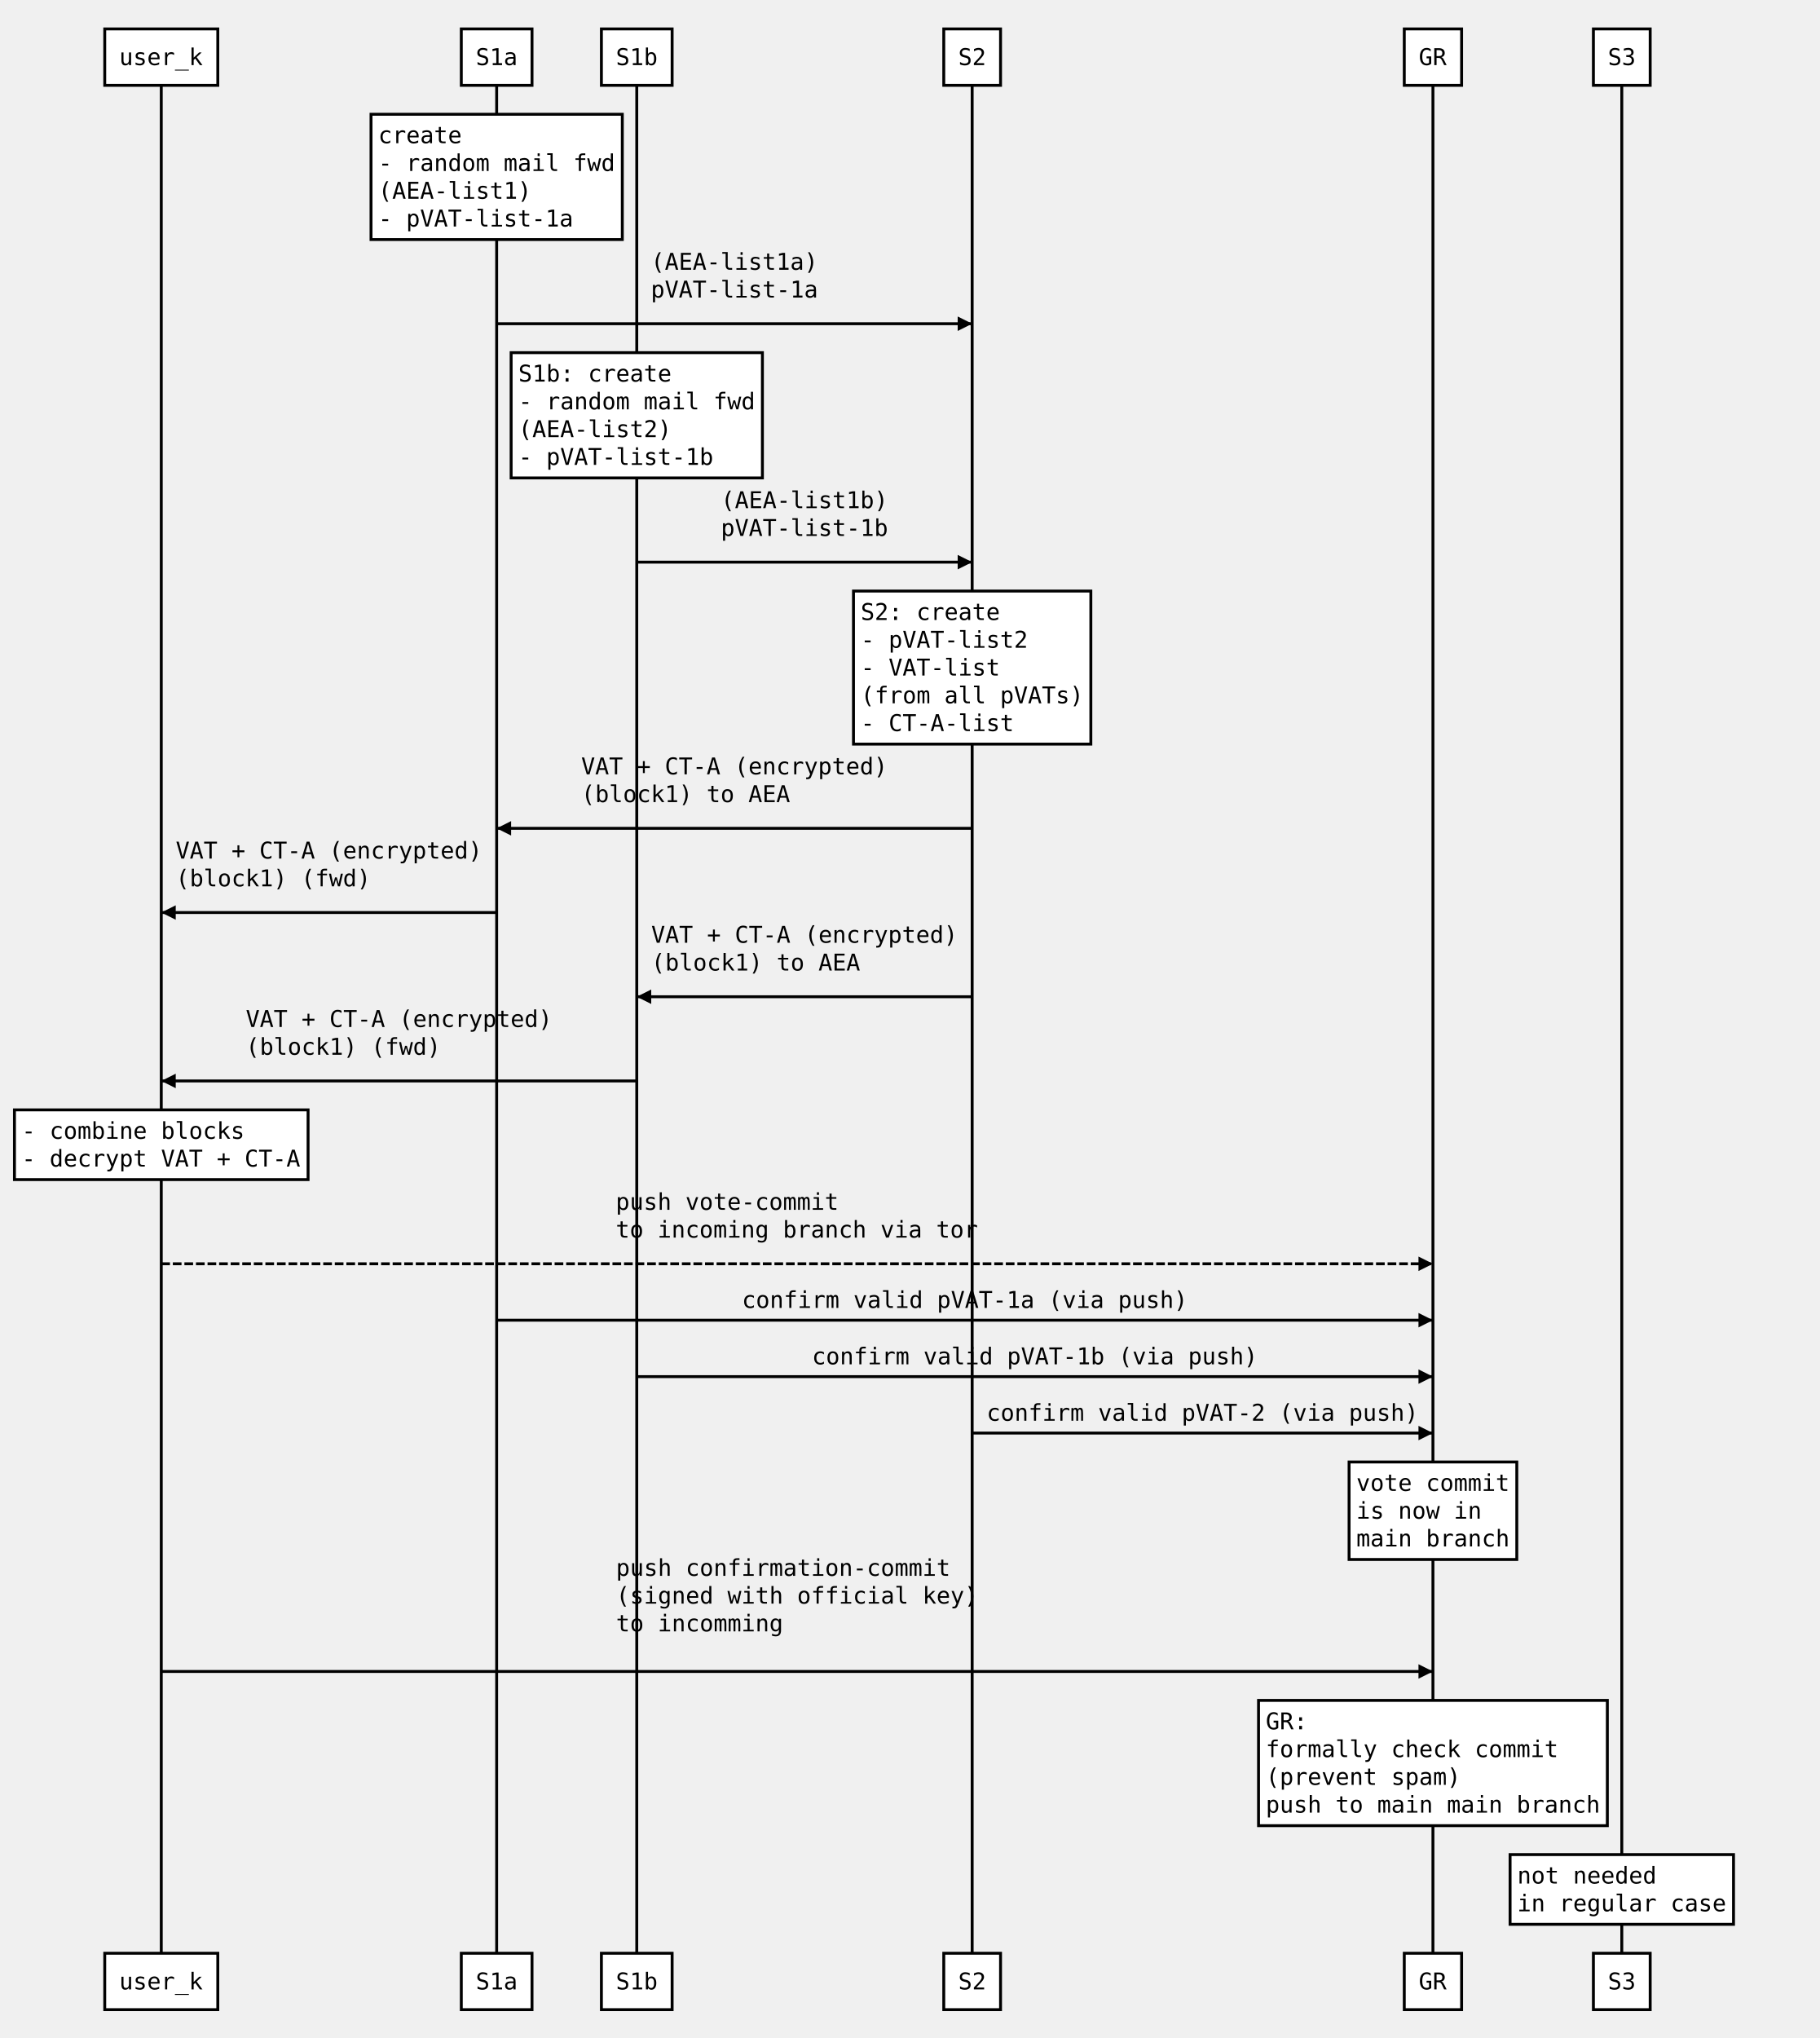
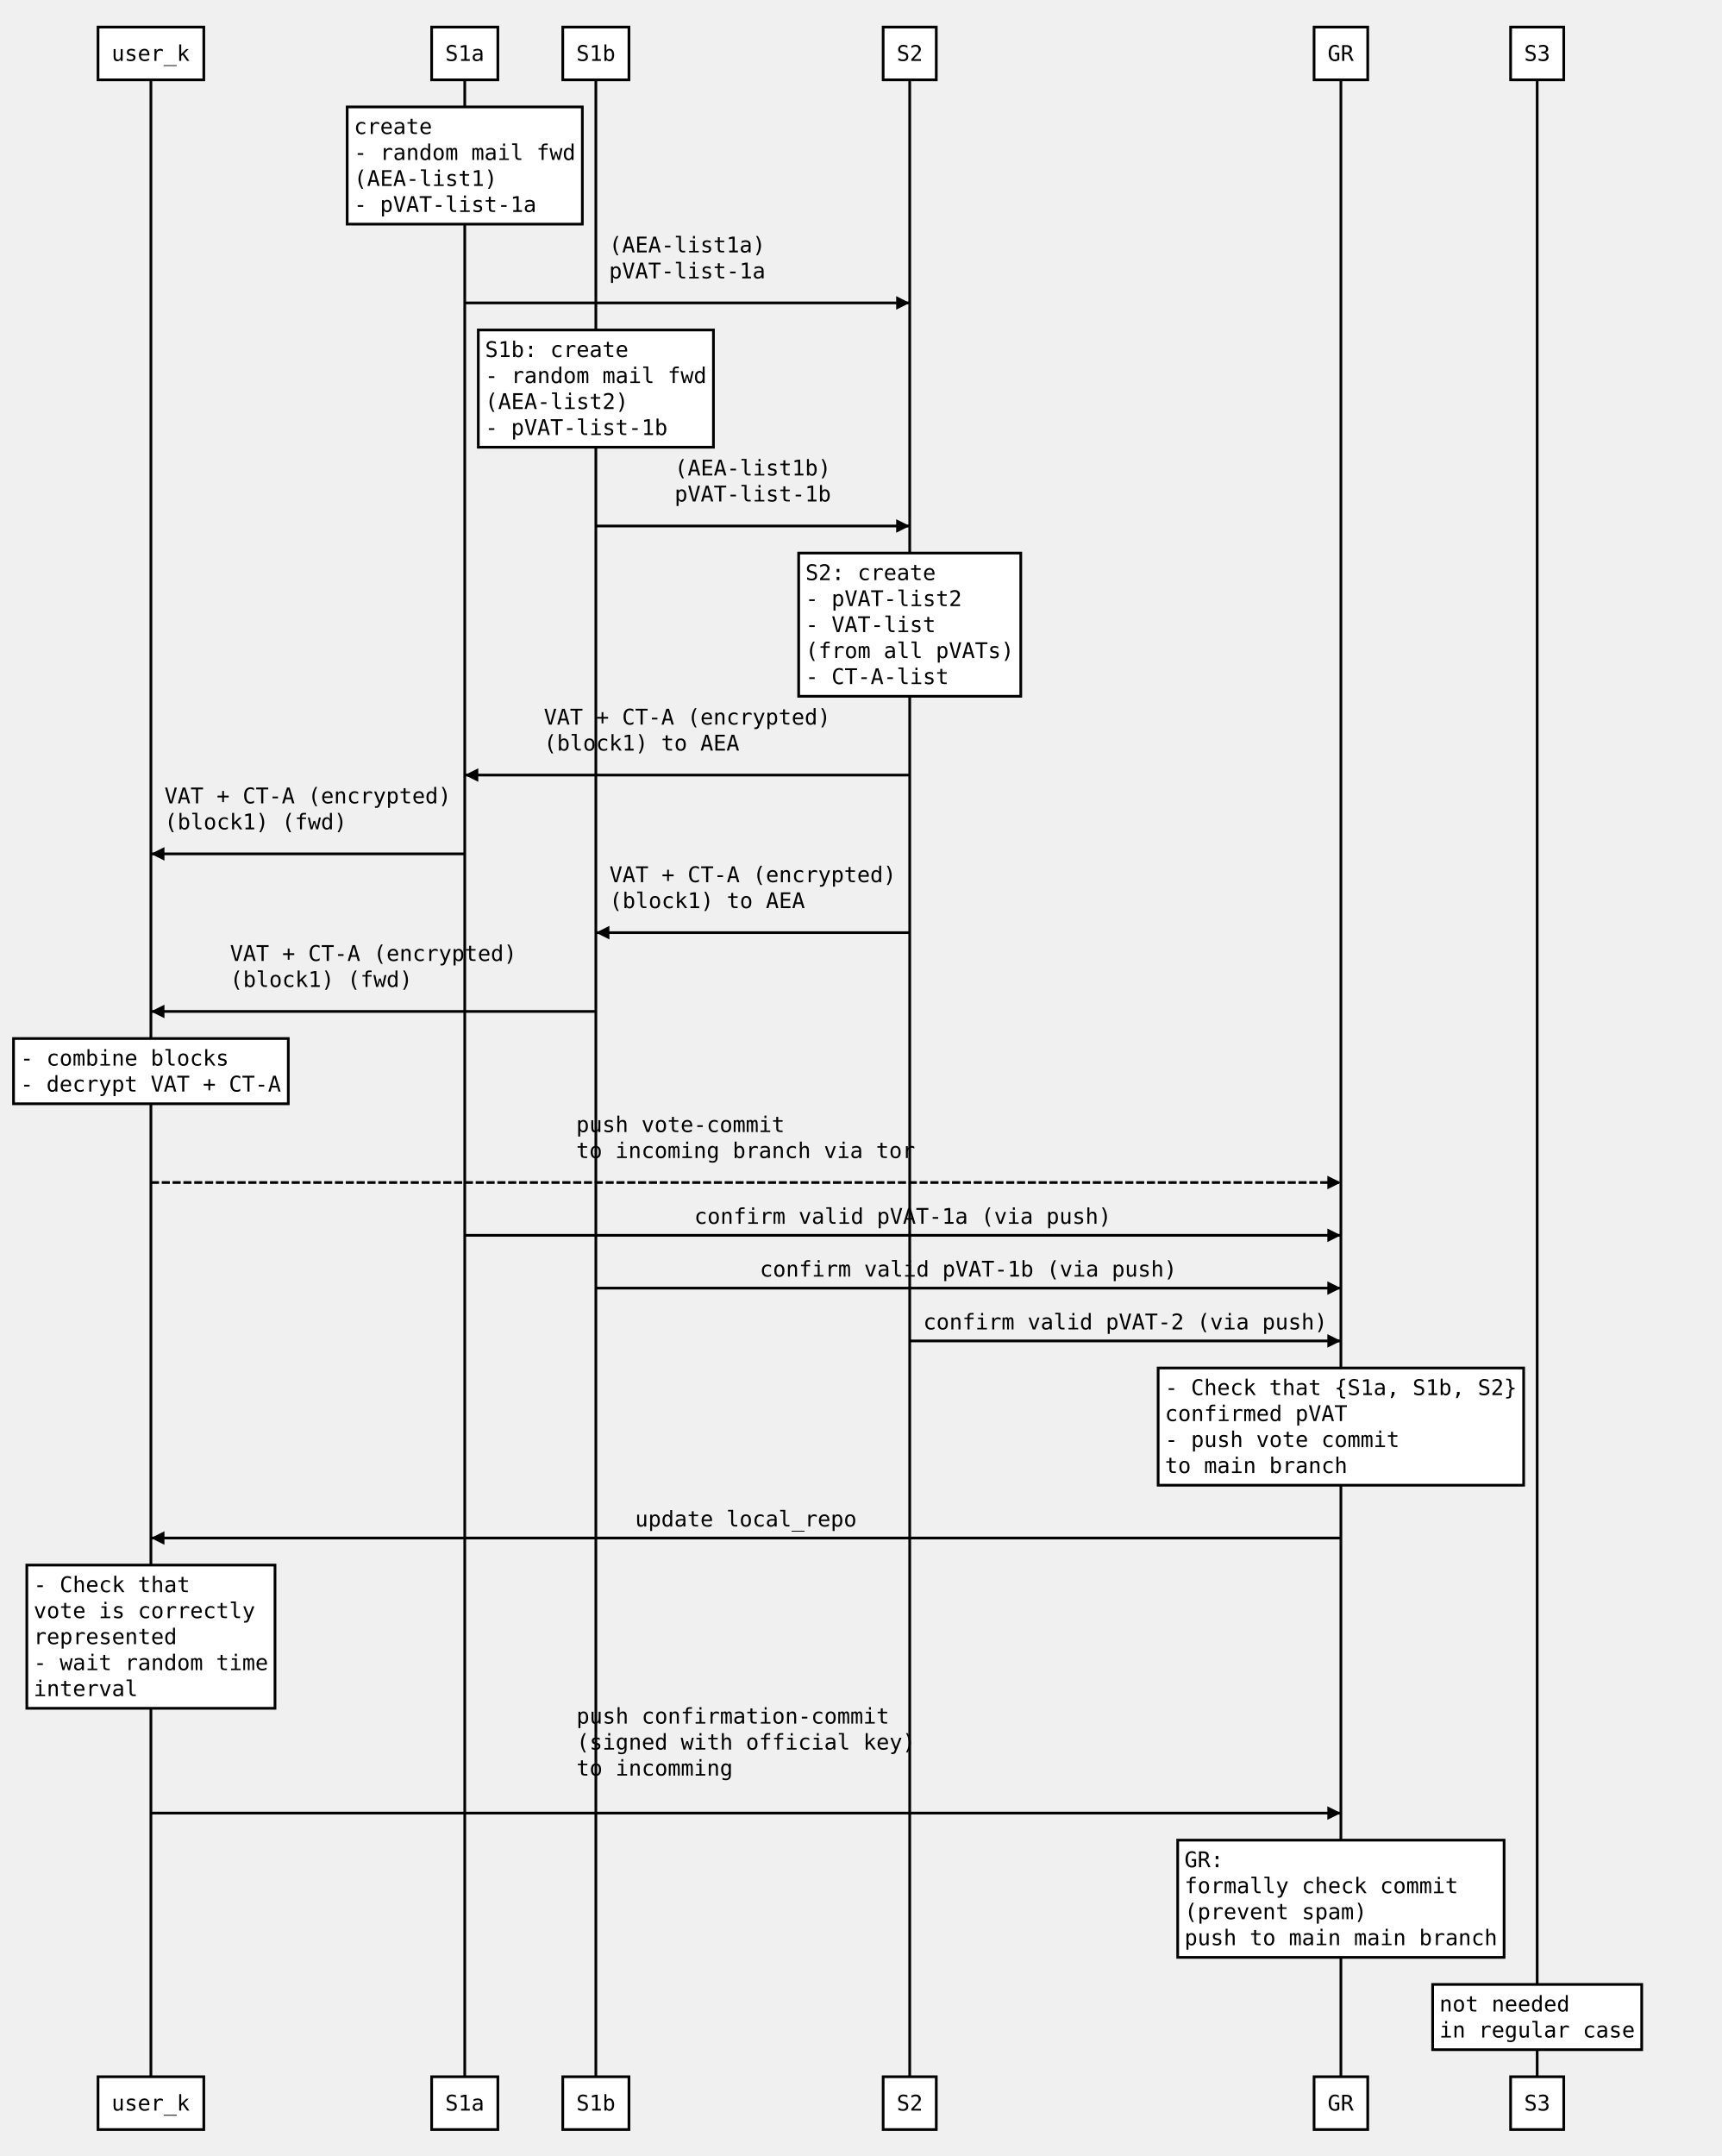
- <svg xmlns="http://www.w3.org/2000/svg" width="1258" height="1409">
+ <svg xmlns="http://www.w3.org/2000/svg" width="1272" height="1593">
  <source>
participant user_k
participant S1a
participant S1b
participant S2
participant GR
participant S3
Note over S1a: create \n - random  mail fwd \n (AEA-list1) \n - pVAT-list-1a
S1a-&gt;S2: (AEA-list1a) \n pVAT-list-1a
Note over S1b: S1b: create \n - random  mail fwd \n (AEA-list2) \n - pVAT-list-1b
S1b-&gt;S2: \n (AEA-list1b) \n pVAT-list-1b
Note over S2: S2: create \n - pVAT-list2 \n - VAT-list \n (from all pVATs) \n - CT-A-list
S2-&gt;S1a: \n VAT + CT-A (encrypted) \n (block1) to AEA
S1a-&gt;user_k: \n VAT + CT-A (encrypted) \n (block1) (fwd)
S2-&gt;S1b: \n VAT + CT-A (encrypted) \n (block1) to AEA
S1b-&gt;user_k: \n VAT + CT-A (encrypted) \n (block1) (fwd)
Note over user_k: - combine blocks \n - decrypt VAT + CT-A
user_k--&gt;GR: push vote-commit \n to incoming branch via tor
S1a-&gt;GR: confirm valid pVAT-1a (via push)
S1b-&gt;GR: \n confirm valid pVAT-1b (via push)
S2-&gt;GR: \n confirm valid pVAT-2 (via push)
- Note over GR: vote commit \n is now in \n main branch
+ Note over GR: - Check that {S1a, S1b, S2} \n confirmed pVAT \n - push vote commit \n to main branch
+ GR-&gt;user_k: \n update local_repo
+ Note over user_k: - Check that \n vote is correctly \n represented \n - wait random time \n interval
user_k-&gt;GR: \n push confirmation-commit \n (signed with official key) \n to incomming
Note over GR: GR: \n formally check commit \n (prevent spam) \n push to main main branch
Note over S3: not needed \n in regular case

</source>
  <defs>
    <marker viewBox="0 0 5 5" markerWidth="5" markerHeight="5" orient="auto" refX="5" refY="2.5" id="markerArrowBlock">
      <path d="M 0 0 L 5 2.5 L 0 5 z" />
    </marker>
    <marker viewBox="0 0 9.6 16" markerWidth="4" markerHeight="16" orient="auto" refX="9.6" refY="8" id="markerArrowOpen">
      <path d="M 9.6,8 1.92,16 0,13.7 5.76,8 0,2.286 1.92,0 9.6,8 z" />
    </marker>
  </defs>
  <g class="title" />
  <g class="actor">
    <rect x="72.43" y="20" width="78.172" height="39" stroke="#000000" fill="#ffffff" style="stroke-width: 2;" />
    <text x="82.43" y="45" style="font-size: 16px; font-family: &quot;Andale Mono&quot;, monospace;">
      <tspan x="82.43">user_k</tspan>
    </text>
  </g>
  <g class="actor">
-     <rect x="72.43" y="1350.406" width="78.172" height="39" stroke="#000000" fill="#ffffff" style="stroke-width: 2;" />
-     <text x="82.43" y="1375.406" style="font-size: 16px; font-family: &quot;Andale Mono&quot;, monospace;">
+     <rect x="72.43" y="1534.438" width="78.172" height="39" stroke="#000000" fill="#ffffff" style="stroke-width: 2;" />
+     <text x="82.43" y="1559.438" style="font-size: 16px; font-family: &quot;Andale Mono&quot;, monospace;">
      <tspan x="82.43">user_k</tspan>
    </text>
  </g>
-   <line x1="111.516" x2="111.516" y1="59" y2="1350.406" stroke="#000000" fill="none" style="stroke-width: 2;" />
+   <line x1="111.516" x2="111.516" y1="59" y2="1534.438" stroke="#000000" fill="none" style="stroke-width: 2;" />
  <g class="actor">
    <rect x="318.984" y="20" width="48.906" height="39" stroke="#000000" fill="#ffffff" style="stroke-width: 2;" />
    <text x="328.984" y="45" style="font-size: 16px; font-family: &quot;Andale Mono&quot;, monospace;">
      <tspan x="328.984">S1a</tspan>
    </text>
  </g>
  <g class="actor">
-     <rect x="318.984" y="1350.406" width="48.906" height="39" stroke="#000000" fill="#ffffff" style="stroke-width: 2;" />
-     <text x="328.984" y="1375.406" style="font-size: 16px; font-family: &quot;Andale Mono&quot;, monospace;">
+     <rect x="318.984" y="1534.438" width="48.906" height="39" stroke="#000000" fill="#ffffff" style="stroke-width: 2;" />
+     <text x="328.984" y="1559.438" style="font-size: 16px; font-family: &quot;Andale Mono&quot;, monospace;">
      <tspan x="328.984">S1a</tspan>
    </text>
  </g>
-   <line x1="343.438" x2="343.438" y1="59" y2="1350.406" stroke="#000000" fill="none" style="stroke-width: 2;" />
+   <line x1="343.438" x2="343.438" y1="59" y2="1534.438" stroke="#000000" fill="none" style="stroke-width: 2;" />
  <g class="actor">
    <rect x="415.867" y="20" width="48.906" height="39" stroke="#000000" fill="#ffffff" style="stroke-width: 2;" />
    <text x="425.867" y="45" style="font-size: 16px; font-family: &quot;Andale Mono&quot;, monospace;">
      <tspan x="425.867">S1b</tspan>
    </text>
  </g>
  <g class="actor">
-     <rect x="415.867" y="1350.406" width="48.906" height="39" stroke="#000000" fill="#ffffff" style="stroke-width: 2;" />
-     <text x="425.867" y="1375.406" style="font-size: 16px; font-family: &quot;Andale Mono&quot;, monospace;">
+     <rect x="415.867" y="1534.438" width="48.906" height="39" stroke="#000000" fill="#ffffff" style="stroke-width: 2;" />
+     <text x="425.867" y="1559.438" style="font-size: 16px; font-family: &quot;Andale Mono&quot;, monospace;">
      <tspan x="425.867">S1b</tspan>
    </text>
  </g>
-   <line x1="440.32" x2="440.32" y1="59" y2="1350.406" stroke="#000000" fill="none" style="stroke-width: 2;" />
+   <line x1="440.32" x2="440.32" y1="59" y2="1534.438" stroke="#000000" fill="none" style="stroke-width: 2;" />
  <g class="actor">
    <rect x="652.609" y="20" width="39.266" height="39" stroke="#000000" fill="#ffffff" style="stroke-width: 2;" />
    <text x="662.609" y="45" style="font-size: 16px; font-family: &quot;Andale Mono&quot;, monospace;">
      <tspan x="662.609">S2</tspan>
    </text>
  </g>
  <g class="actor">
-     <rect x="652.609" y="1350.406" width="39.266" height="39" stroke="#000000" fill="#ffffff" style="stroke-width: 2;" />
-     <text x="662.609" y="1375.406" style="font-size: 16px; font-family: &quot;Andale Mono&quot;, monospace;">
+     <rect x="652.609" y="1534.438" width="39.266" height="39" stroke="#000000" fill="#ffffff" style="stroke-width: 2;" />
+     <text x="662.609" y="1559.438" style="font-size: 16px; font-family: &quot;Andale Mono&quot;, monospace;">
      <tspan x="662.609">S2</tspan>
    </text>
  </g>
-   <line x1="672.242" x2="672.242" y1="59" y2="1350.406" stroke="#000000" fill="none" style="stroke-width: 2;" />
+   <line x1="672.242" x2="672.242" y1="59" y2="1534.438" stroke="#000000" fill="none" style="stroke-width: 2;" />
  <g class="actor">
    <rect x="971.047" y="20" width="39.641" height="39" stroke="#000000" fill="#ffffff" style="stroke-width: 2;" />
    <text x="981.047" y="45" style="font-size: 16px; font-family: &quot;Andale Mono&quot;, monospace;">
      <tspan x="981.047">GR</tspan>
    </text>
  </g>
  <g class="actor">
-     <rect x="971.047" y="1350.406" width="39.641" height="39" stroke="#000000" fill="#ffffff" style="stroke-width: 2;" />
-     <text x="981.047" y="1375.406" style="font-size: 16px; font-family: &quot;Andale Mono&quot;, monospace;">
+     <rect x="971.047" y="1534.438" width="39.641" height="39" stroke="#000000" fill="#ffffff" style="stroke-width: 2;" />
+     <text x="981.047" y="1559.438" style="font-size: 16px; font-family: &quot;Andale Mono&quot;, monospace;">
      <tspan x="981.047">GR</tspan>
    </text>
  </g>
-   <line x1="990.867" x2="990.867" y1="59" y2="1350.406" stroke="#000000" fill="none" style="stroke-width: 2;" />
-   <g class="actor">
-     <rect x="1101.828" y="20" width="39.266" height="39" stroke="#000000" fill="#ffffff" style="stroke-width: 2;" />
-     <text x="1111.828" y="45" style="font-size: 16px; font-family: &quot;Andale Mono&quot;, monospace;">
-       <tspan x="1111.828">S3</tspan>
-     </text>
-   </g>
-   <g class="actor">
-     <rect x="1101.828" y="1350.406" width="39.266" height="39" stroke="#000000" fill="#ffffff" style="stroke-width: 2;" />
-     <text x="1111.828" y="1375.406" style="font-size: 16px; font-family: &quot;Andale Mono&quot;, monospace;">
-       <tspan x="1111.828">S3</tspan>
-     </text>
-   </g>
-   <line x1="1121.461" x2="1121.461" y1="59" y2="1350.406" stroke="#000000" fill="none" style="stroke-width: 2;" />
+   <line x1="990.867" x2="990.867" y1="59" y2="1534.438" stroke="#000000" fill="none" style="stroke-width: 2;" />
+   <g class="actor">
+     <rect x="1116.281" y="20" width="39.266" height="39" stroke="#000000" fill="#ffffff" style="stroke-width: 2;" />
+     <text x="1126.281" y="45" style="font-size: 16px; font-family: &quot;Andale Mono&quot;, monospace;">
+       <tspan x="1126.281">S3</tspan>
+     </text>
+   </g>
+   <g class="actor">
+     <rect x="1116.281" y="1534.438" width="39.266" height="39" stroke="#000000" fill="#ffffff" style="stroke-width: 2;" />
+     <text x="1126.281" y="1559.438" style="font-size: 16px; font-family: &quot;Andale Mono&quot;, monospace;">
+       <tspan x="1126.281">S3</tspan>
+     </text>
+   </g>
+   <line x1="1135.914" x2="1135.914" y1="59" y2="1534.438" stroke="#000000" fill="none" style="stroke-width: 2;" />
  <g class="note">
    <rect x="256.555" y="79" width="173.766" height="86.609" stroke="#000000" fill="#ffffff" style="stroke-width: 2;" />
    <text x="261.555" y="99" style="font-size: 16px; font-family: &quot;Andale Mono&quot;, monospace;">
      <tspan x="261.555">create</tspan>
      <tspan dy="1.2em" x="261.555">- random  mail fwd</tspan>
      <tspan dy="1.2em" x="261.555">(AEA-list1)</tspan>
      <tspan dy="1.2em" x="261.555">- pVAT-list-1a</tspan>
    </text>
  </g>
  <g class="signal">
    <text x="450.043" y="186.508" style="font-size: 16px; font-family: &quot;Andale Mono&quot;, monospace;">
      <tspan x="450.043">(AEA-list1a)</tspan>
      <tspan dy="1.2em" x="450.043">pVAT-list-1a</tspan>
    </text>
    <line x1="343.438" x2="672.242" y1="223.812" y2="223.812" stroke="#000000" fill="none" style="stroke-width: 2; marker-end: url(&quot;#markerArrowBlock&quot;);" />
  </g>
  <g class="note">
    <rect x="353.438" y="243.812" width="173.766" height="86.609" stroke="#000000" fill="#ffffff" style="stroke-width: 2;" />
    <text x="358.438" y="263.812" style="font-size: 16px; font-family: &quot;Andale Mono&quot;, monospace;">
      <tspan x="358.438">S1b: create</tspan>
      <tspan dy="1.2em" x="358.438">- random  mail fwd</tspan>
      <tspan dy="1.2em" x="358.438">(AEA-list2)</tspan>
      <tspan dy="1.2em" x="358.438">- pVAT-list-1b</tspan>
    </text>
  </g>
  <g class="signal">
    <text x="498.484" y="332.125" style="font-size: 16px; font-family: &quot;Andale Mono&quot;, monospace;">
      <tspan x="498.484" />
      <tspan dy="1.2em" x="498.484">(AEA-list1b)</tspan>
      <tspan dy="1.2em" x="498.484">pVAT-list-1b</tspan>
    </text>
    <line x1="440.32" x2="672.242" y1="388.641" y2="388.641" stroke="#000000" fill="none" style="stroke-width: 2; marker-end: url(&quot;#markerArrowBlock&quot;);" />
  </g>
  <g class="note">
    <rect x="590.18" y="408.641" width="164.125" height="105.812" stroke="#000000" fill="#ffffff" style="stroke-width: 2;" />
    <text x="595.18" y="428.641" style="font-size: 16px; font-family: &quot;Andale Mono&quot;, monospace;">
      <tspan x="595.18">S2: create</tspan>
      <tspan dy="1.2em" x="595.18">- pVAT-list2</tspan>
      <tspan dy="1.2em" x="595.18">- VAT-list</tspan>
      <tspan dy="1.2em" x="595.18">(from all pVATs)</tspan>
      <tspan dy="1.2em" x="595.18">- CT-A-list</tspan>
    </text>
  </g>
  <g class="signal">
    <text x="401.879" y="516.156" style="font-size: 16px; font-family: &quot;Andale Mono&quot;, monospace;">
      <tspan x="401.879" />
      <tspan dy="1.2em" x="401.879">VAT + CT-A (encrypted)</tspan>
      <tspan dy="1.2em" x="401.879">(block1) to AEA</tspan>
    </text>
    <line x1="672.242" x2="343.438" y1="572.672" y2="572.672" stroke="#000000" fill="none" style="stroke-width: 2; marker-end: url(&quot;#markerArrowBlock&quot;);" />
  </g>
  <g class="signal">
    <text x="121.516" y="574.375" style="font-size: 16px; font-family: &quot;Andale Mono&quot;, monospace;">
      <tspan x="121.516" />
      <tspan dy="1.2em" x="121.516">VAT + CT-A (encrypted)</tspan>
      <tspan dy="1.2em" x="121.516">(block1) (fwd)</tspan>
    </text>
    <line x1="343.438" x2="111.516" y1="630.891" y2="630.891" stroke="#000000" fill="none" style="stroke-width: 2; marker-end: url(&quot;#markerArrowBlock&quot;);" />
  </g>
  <g class="signal">
    <text x="450.32" y="632.594" style="font-size: 16px; font-family: &quot;Andale Mono&quot;, monospace;">
      <tspan x="450.32" />
      <tspan dy="1.2em" x="450.32">VAT + CT-A (encrypted)</tspan>
      <tspan dy="1.2em" x="450.32">(block1) to AEA</tspan>
    </text>
    <line x1="672.242" x2="440.32" y1="689.109" y2="689.109" stroke="#000000" fill="none" style="stroke-width: 2; marker-end: url(&quot;#markerArrowBlock&quot;);" />
  </g>
  <g class="signal">
    <text x="169.957" y="690.812" style="font-size: 16px; font-family: &quot;Andale Mono&quot;, monospace;">
      <tspan x="169.957" />
      <tspan dy="1.2em" x="169.957">VAT + CT-A (encrypted)</tspan>
      <tspan dy="1.2em" x="169.957">(block1) (fwd)</tspan>
    </text>
    <line x1="440.32" x2="111.516" y1="747.328" y2="747.328" stroke="#000000" fill="none" style="stroke-width: 2; marker-end: url(&quot;#markerArrowBlock&quot;);" />
  </g>
  <g class="note">
    <rect x="10" y="767.328" width="203.031" height="48.203" stroke="#000000" fill="#ffffff" style="stroke-width: 2;" />
    <text x="15" y="787.328" style="font-size: 16px; font-family: &quot;Andale Mono&quot;, monospace;">
      <tspan x="15">- combine blocks</tspan>
      <tspan dy="1.2em" x="15">- decrypt VAT + CT-A</tspan>
    </text>
  </g>
  <g class="signal">
    <text x="425.777" y="836.43" style="font-size: 16px; font-family: &quot;Andale Mono&quot;, monospace;">
      <tspan x="425.777">push vote-commit</tspan>
      <tspan dy="1.2em" x="425.777">to incoming branch via tor</tspan>
    </text>
    <line x1="111.516" x2="990.867" y1="873.734" y2="873.734" stroke="#000000" fill="none" style="stroke-width: 2; stroke-dasharray: 6, 2; marker-end: url(&quot;#markerArrowBlock&quot;);" />
  </g>
  <g class="signal">
    <text x="513.027" y="904.234" style="font-size: 16px; font-family: &quot;Andale Mono&quot;, monospace;">
      <tspan x="513.027">confirm valid pVAT-1a (via push)</tspan>
    </text>
    <line x1="343.438" x2="990.867" y1="912.734" y2="912.734" stroke="#000000" fill="none" style="stroke-width: 2; marker-end: url(&quot;#markerArrowBlock&quot;);" />
  </g>
  <g class="signal">
    <text x="561.469" y="924.039" style="font-size: 16px; font-family: &quot;Andale Mono&quot;, monospace;">
      <tspan x="561.469" />
      <tspan dy="1.2em" x="561.469">confirm valid pVAT-1b (via push)</tspan>
    </text>
    <line x1="440.32" x2="990.867" y1="951.75" y2="951.75" stroke="#000000" fill="none" style="stroke-width: 2; marker-end: url(&quot;#markerArrowBlock&quot;);" />
  </g>
  <g class="signal">
    <text x="682.242" y="963.055" style="font-size: 16px; font-family: &quot;Andale Mono&quot;, monospace;">
      <tspan x="682.242" />
      <tspan dy="1.2em" x="682.242">confirm valid pVAT-2 (via push)</tspan>
    </text>
    <line x1="672.242" x2="990.867" y1="990.766" y2="990.766" stroke="#000000" fill="none" style="stroke-width: 2; marker-end: url(&quot;#markerArrowBlock&quot;);" />
  </g>
  <g class="note">
-     <rect x="932.883" y="1010.766" width="115.969" height="67.406" stroke="#000000" fill="#ffffff" style="stroke-width: 2;" />
-     <text x="937.883" y="1030.766" style="font-size: 16px; font-family: &quot;Andale Mono&quot;, monospace;">
-       <tspan x="937.883">vote commit</tspan>
-       <tspan dy="1.2em" x="937.883">is now in</tspan>
-       <tspan dy="1.2em" x="937.883">main branch</tspan>
-     </text>
-   </g>
-   <g class="signal">
-     <text x="425.965" y="1070.273" style="font-size: 16px; font-family: &quot;Andale Mono&quot;, monospace;">
+     <rect x="855.82" y="1010.766" width="270.094" height="86.609" stroke="#000000" fill="#ffffff" style="stroke-width: 2;" />
+     <text x="860.82" y="1030.766" style="font-size: 16px; font-family: &quot;Andale Mono&quot;, monospace;">
+       <tspan x="860.82">- Check that {S1a, S1b, S2}</tspan>
+       <tspan dy="1.2em" x="860.82">confirmed pVAT</tspan>
+       <tspan dy="1.2em" x="860.82">- push vote commit</tspan>
+       <tspan dy="1.2em" x="860.82">to main branch</tspan>
+     </text>
+   </g>
+   <g class="signal">
+     <text x="469.309" y="1108.68" style="font-size: 16px; font-family: &quot;Andale Mono&quot;, monospace;">
+       <tspan x="469.309" />
+       <tspan dy="1.2em" x="469.309">update local_repo</tspan>
+     </text>
+     <line x1="990.867" x2="111.516" y1="1136.391" y2="1136.391" stroke="#000000" fill="none" style="stroke-width: 2; marker-end: url(&quot;#markerArrowBlock&quot;);" />
+   </g>
+   <g class="note">
+     <rect x="19.82" y="1156.391" width="183.391" height="105.812" stroke="#000000" fill="#ffffff" style="stroke-width: 2;" />
+     <text x="24.82" y="1176.391" style="font-size: 16px; font-family: &quot;Andale Mono&quot;, monospace;">
+       <tspan x="24.82">- Check that</tspan>
+       <tspan dy="1.2em" x="24.82">vote is correctly</tspan>
+       <tspan dy="1.2em" x="24.82">represented</tspan>
+       <tspan dy="1.2em" x="24.82">- wait random time</tspan>
+       <tspan dy="1.2em" x="24.82">interval</tspan>
+     </text>
+   </g>
+   <g class="signal">
+     <text x="425.965" y="1254.305" style="font-size: 16px; font-family: &quot;Andale Mono&quot;, monospace;">
      <tspan x="425.965" />
      <tspan dy="1.2em" x="425.965">push confirmation-commit</tspan>
      <tspan dy="1.2em" x="425.965">(signed with official key)</tspan>
      <tspan dy="1.2em" x="425.965">to incomming</tspan>
    </text>
-     <line x1="111.516" x2="990.867" y1="1155.594" y2="1155.594" stroke="#000000" fill="none" style="stroke-width: 2; marker-end: url(&quot;#markerArrowBlock&quot;);" />
-   </g>
-   <g class="note">
-     <rect x="870.273" y="1175.594" width="241.188" height="86.609" stroke="#000000" fill="#ffffff" style="stroke-width: 2;" />
-     <text x="875.273" y="1195.594" style="font-size: 16px; font-family: &quot;Andale Mono&quot;, monospace;">
+     <line x1="111.516" x2="990.867" y1="1339.625" y2="1339.625" stroke="#000000" fill="none" style="stroke-width: 2; marker-end: url(&quot;#markerArrowBlock&quot;);" />
+   </g>
+   <g class="note">
+     <rect x="870.273" y="1359.625" width="241.188" height="86.609" stroke="#000000" fill="#ffffff" style="stroke-width: 2;" />
+     <text x="875.273" y="1379.625" style="font-size: 16px; font-family: &quot;Andale Mono&quot;, monospace;">
      <tspan x="875.273">GR:</tspan>
      <tspan dy="1.2em" x="875.273">formally check commit</tspan>
      <tspan dy="1.2em" x="875.273">(prevent spam)</tspan>
      <tspan dy="1.2em" x="875.273">push to main main branch</tspan>
    </text>
  </g>
  <g class="note">
-     <rect x="1044.211" y="1282.203" width="154.5" height="48.203" stroke="#000000" fill="#ffffff" style="stroke-width: 2;" />
-     <text x="1049.211" y="1302.203" style="font-size: 16px; font-family: &quot;Andale Mono&quot;, monospace;">
-       <tspan x="1049.211">not needed</tspan>
-       <tspan dy="1.2em" x="1049.211">in regular case</tspan>
+     <rect x="1058.664" y="1466.234" width="154.5" height="48.203" stroke="#000000" fill="#ffffff" style="stroke-width: 2;" />
+     <text x="1063.664" y="1486.234" style="font-size: 16px; font-family: &quot;Andale Mono&quot;, monospace;">
+       <tspan x="1063.664">not needed</tspan>
+       <tspan dy="1.2em" x="1063.664">in regular case</tspan>
    </text>
  </g>
</svg>
